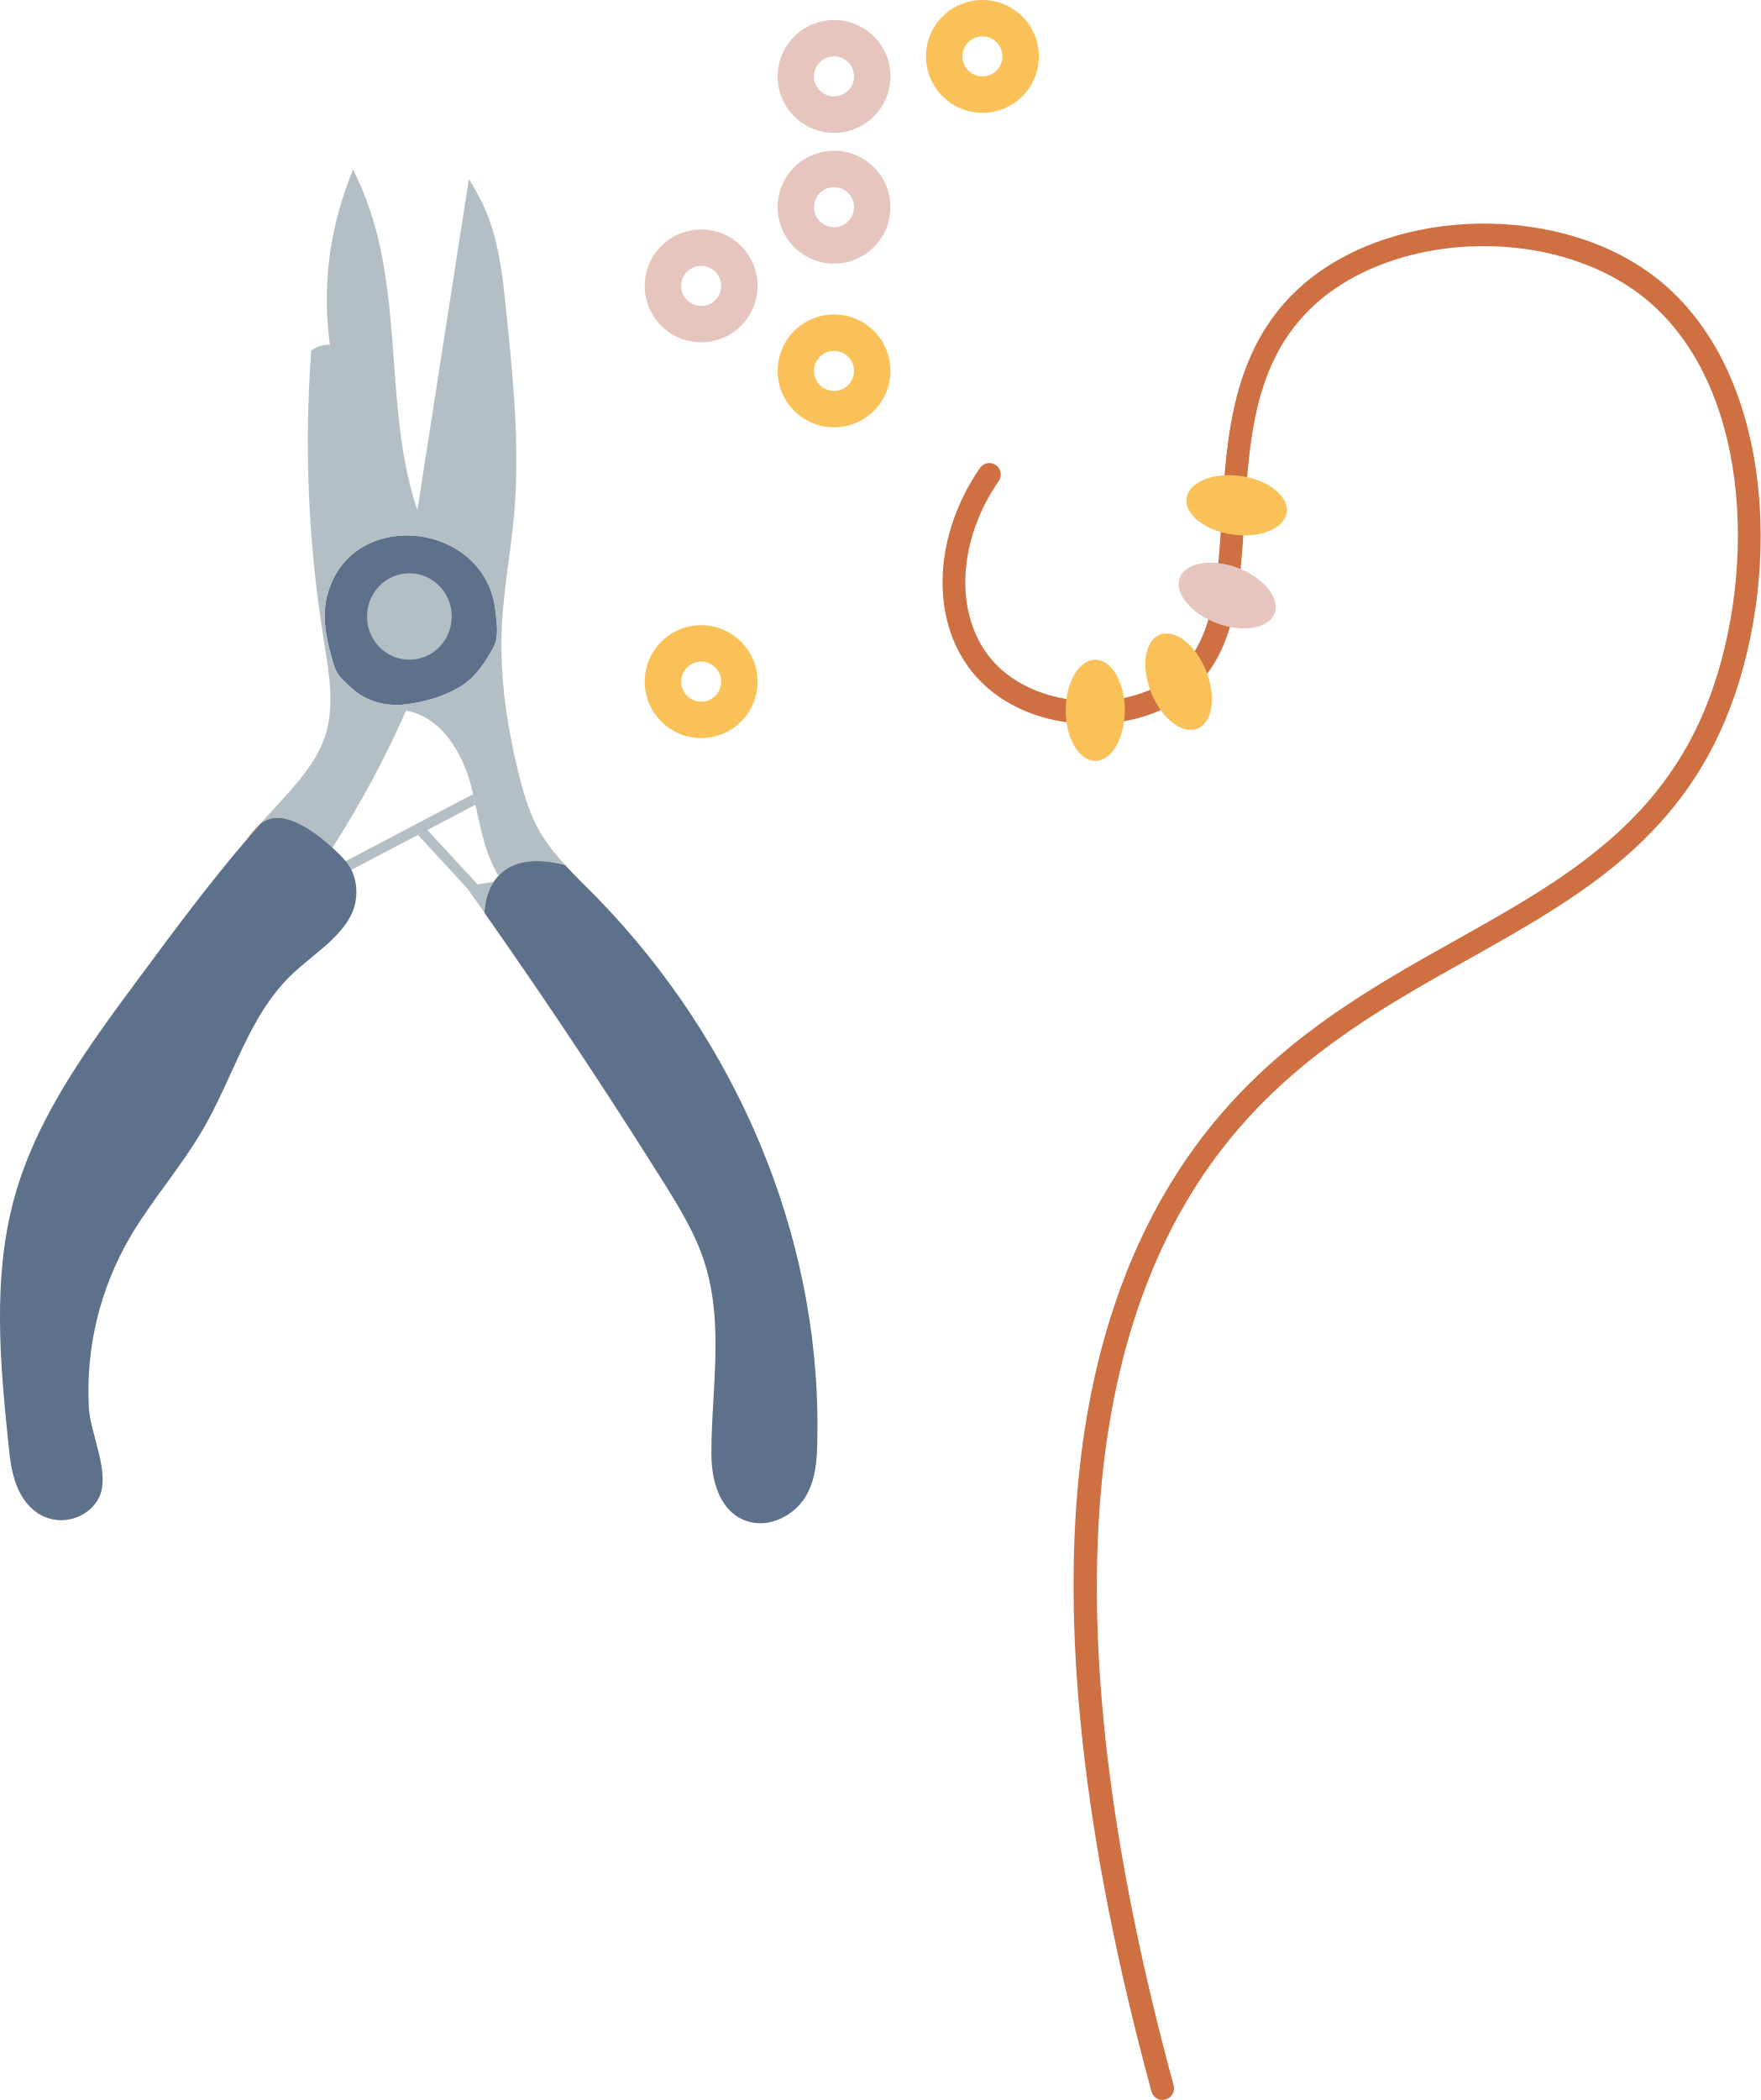
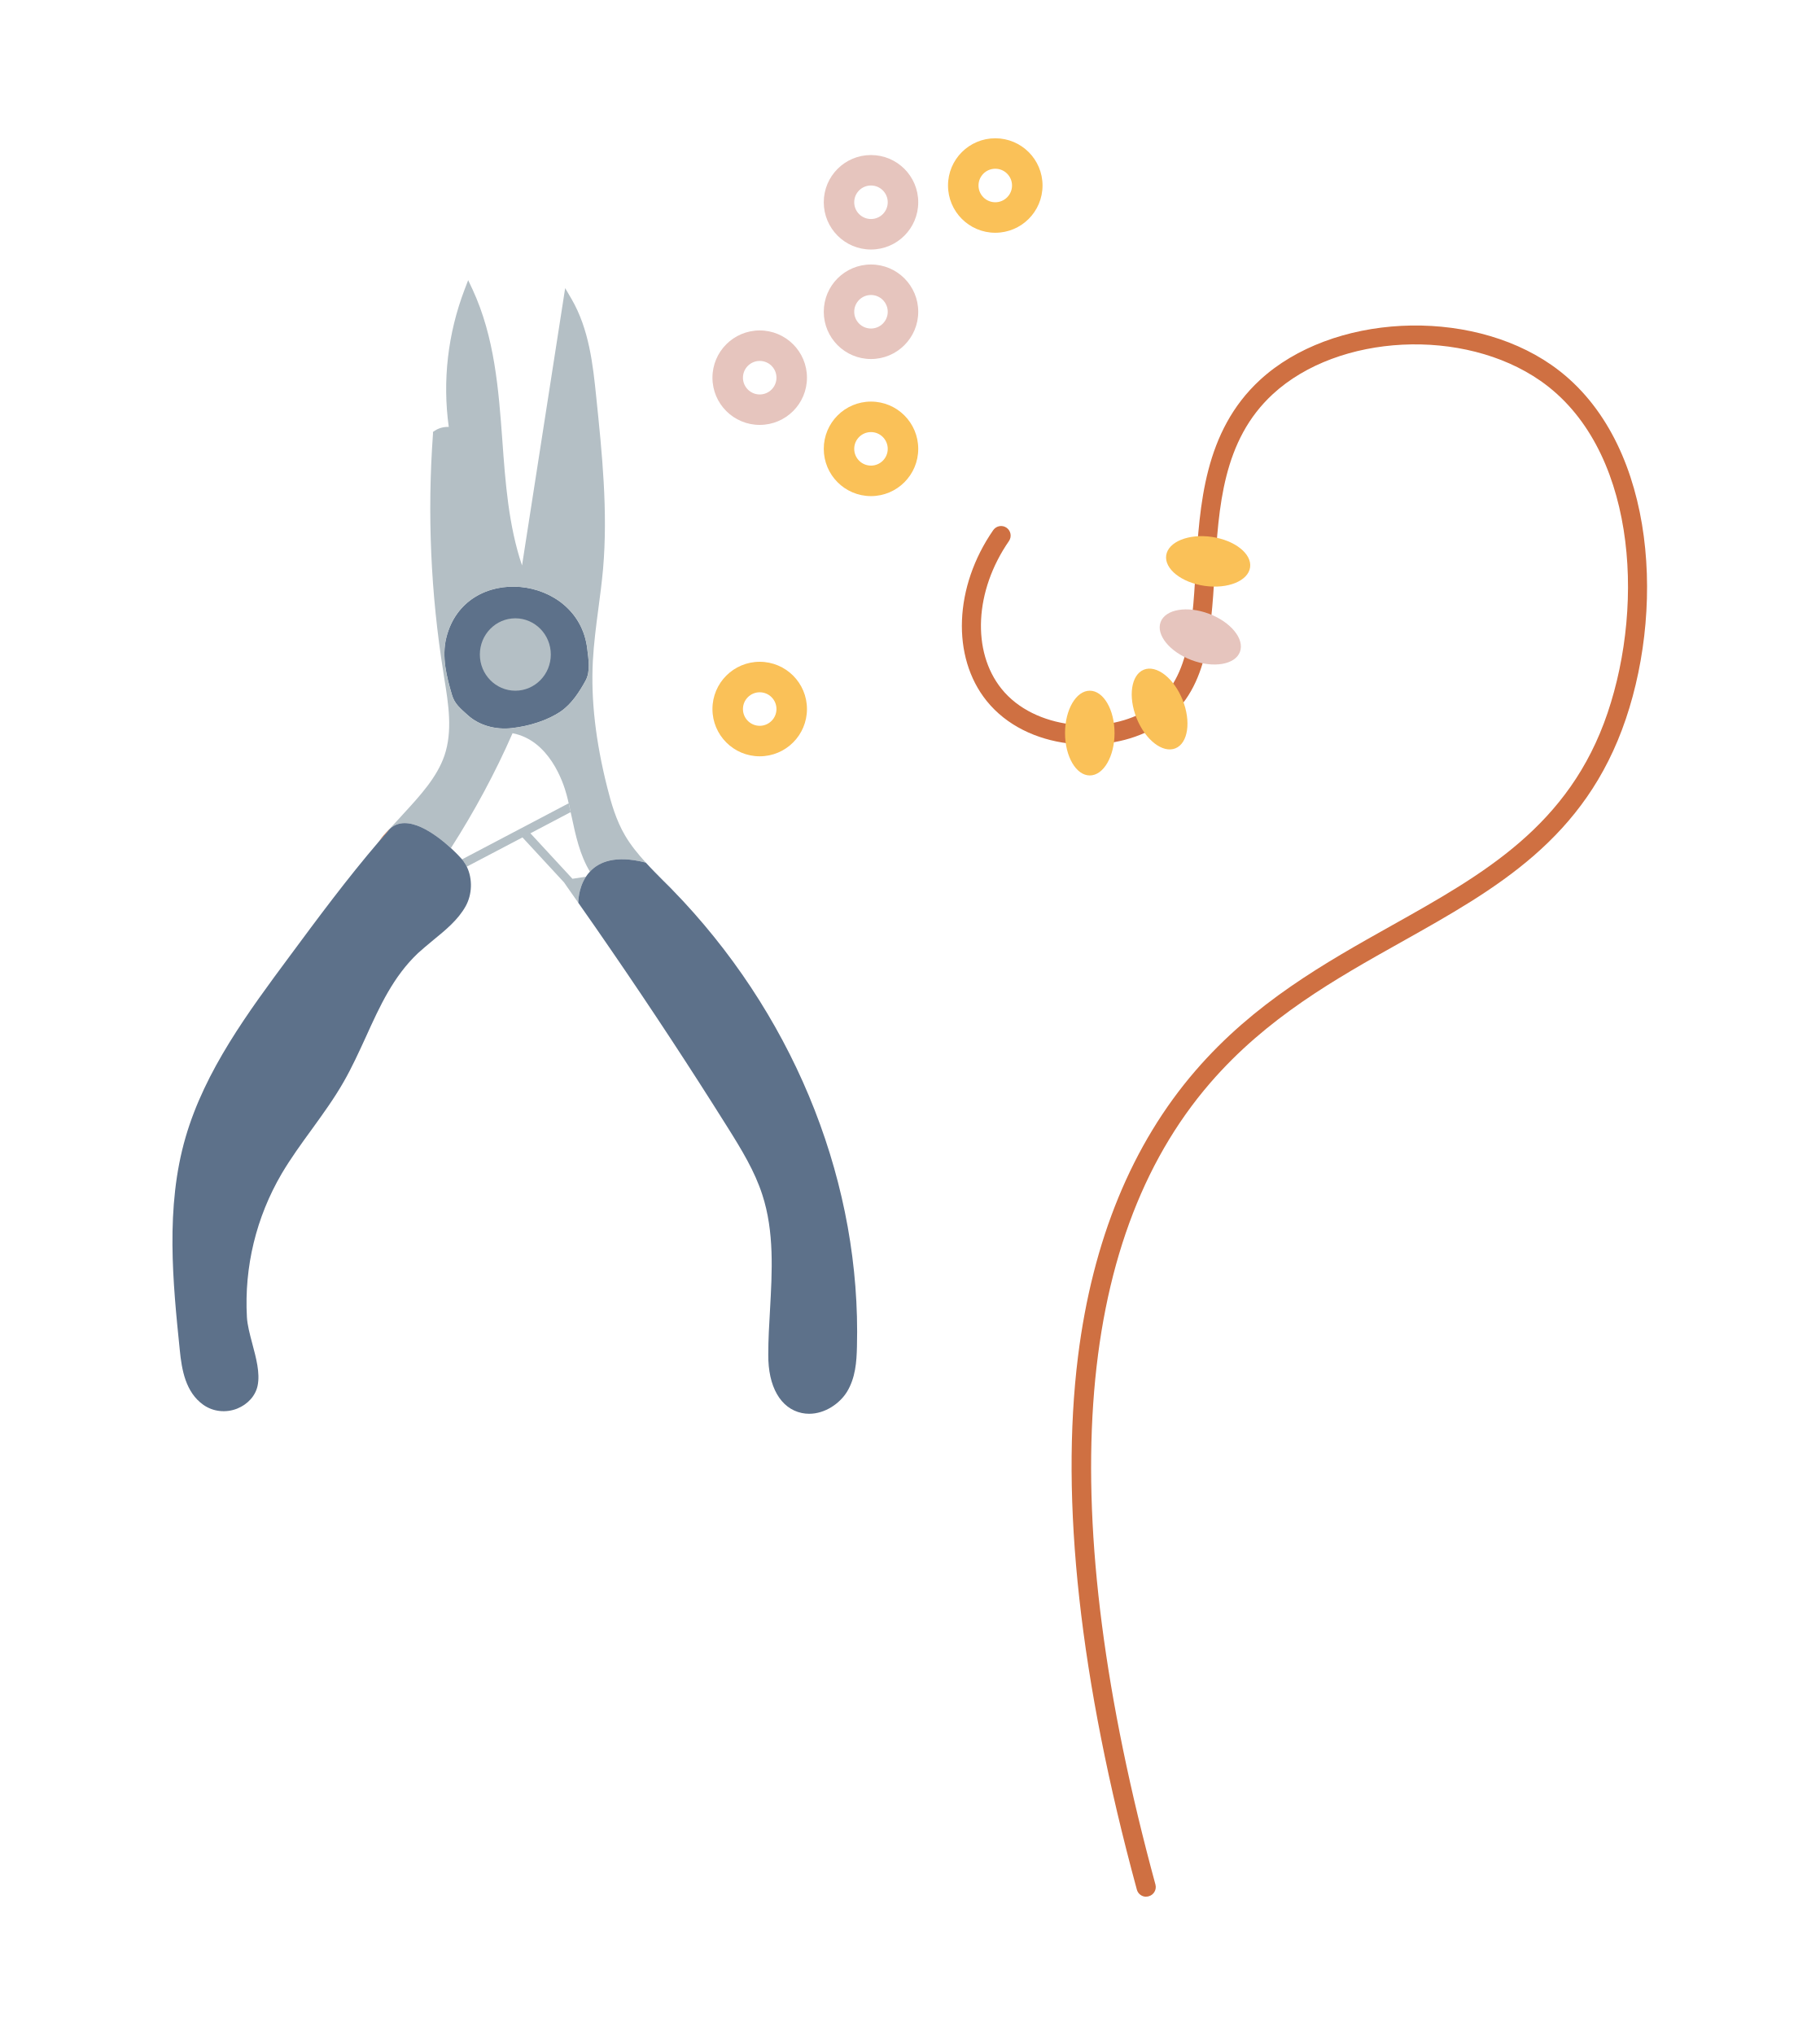
- <svg xmlns="http://www.w3.org/2000/svg" id="Layer_1" width="307.96" height="367.24" viewBox="0 0 307.96 367.24">
+ <svg xmlns="http://www.w3.org/2000/svg" id="Layer_1" width="380" height="425" viewBox="0 0 380 425">
  <defs>
    <style>.cls-1{fill:#fac158;}.cls-2{fill:#e6c5be;}.cls-3{fill:#b4bfc5;}.cls-4{fill:#cf7042;}.cls-5{fill:#5d718a;}</style>
  </defs>
  <g id="smykker">
    <g>
-       <path class="cls-3" d="m86.26,113.3c-1.26,2.27-2.84,4.78-5.13,6.37-2.71,1.87-6.6,3.1-10.25,3.51-3.42.39-6.85-.56-9.24-2.74-1.57-1.44-2.71-2.31-3.27-4.23-1.14-3.87-2.14-7.92-1.19-11.83,3.85-15.87,27.57-13.32,29.44,2.18.26,2.18.73,4.77-.36,6.74Z" />
-       <path class="cls-5" d="m86.26,113.3c-1.26,2.27-2.84,4.78-5.13,6.37-2.71,1.87-6.6,3.1-10.25,3.51-3.42.39-6.85-.56-9.24-2.74-1.57-1.44-2.71-2.31-3.27-4.23-1.14-3.87-2.14-7.92-1.19-11.83,3.85-15.87,27.57-13.32,29.44,2.18.26,2.18.73,4.77-.36,6.74Z" />
-       <ellipse class="cls-3" cx="71.61" cy="107.81" rx="7.41" ry="7.56" />
+       <path class="cls-3" d="m122.28,142.18c-1.26,2.27-2.84,4.78-5.13,6.37-2.71,1.87-6.6,3.1-10.25,3.51-3.42.39-6.85-.56-9.24-2.74-1.57-1.44-2.71-2.31-3.27-4.23-1.14-3.87-2.14-7.92-1.19-11.83,3.85-15.87,27.57-13.32,29.44,2.18.26,2.18.73,4.77-.36,6.74Z" />
+       <path class="cls-5" d="m122.28,142.18c-1.26,2.27-2.84,4.78-5.13,6.37-2.71,1.87-6.6,3.1-10.25,3.51-3.42.39-6.85-.56-9.24-2.74-1.57-1.44-2.71-2.31-3.27-4.23-1.14-3.87-2.14-7.92-1.19-11.83,3.85-15.87,27.57-13.32,29.44,2.18.26,2.18.73,4.77-.36,6.74Z" />
+       <ellipse class="cls-3" cx="107.63" cy="136.69" rx="7.41" ry="7.56" />
      <g>
-         <path class="cls-3" d="m94.5,145.56c-1.82-3.11-2.85-6.62-3.68-9.94-2.44-9.66-3.44-18.32-3.02-26.43.2-3.67.68-7.38,1.16-10.99.36-2.69.72-5.46.97-8.22,1.05-12.05-.21-24.25-1.43-36.04-.68-6.59-1.46-14.07-5.19-20.44l-1.29-2.21-9.01,57.92c-2.83-8.37-3.48-17.37-4.11-26.09-.78-10.61-1.6-21.58-6.23-31.56l-.91-1.93-.76,1.99c-3.49,9.16-4.63,19.04-3.29,28.66-1.03-.04-2.08.23-2.92.79l-.38.26v.43c-1.21,16.6-.47,33.38,2.18,49.84l.16,1.07c.89,5.47,1.81,11.13.04,16.29-1.56,4.51-5.07,8.33-8.48,12.04l-.99,1.09c-.63.69-1.85,1.98-2.47,2.68.09-.08.17-.15.26-.22.11-.12.22-.25.33-.37,3.59-3.25,9.46,1.08,12.72,4.06,4.92-7.69,9.26-15.74,12.87-23.99,7.64,1.47,10.56,10.14,11.28,12.82.16.6.31,1.2.44,1.81.09.31.16.62.21.94.08.31.15.6.2.91.07.32.15.65.22.98.83,3.9,1.69,7.93,3.81,11.45,1.91-2.08,5.36-3.48,11.54-1.92.05.01.1.02.14.04-1.65-1.8-3.18-3.68-4.37-5.72Zm-8.24-32.26c-1.26,2.27-2.84,4.78-5.13,6.37-2.71,1.87-6.6,3.1-10.25,3.51-3.42.39-6.85-.56-9.24-2.74-1.57-1.44-2.71-2.31-3.27-4.23-1.14-3.87-2.14-7.92-1.19-11.83,3.85-15.87,27.57-13.32,29.44,2.18.26,2.18.73,4.77-.36,6.74Z" />
-         <path class="cls-3" d="m84.76,159.64v.02c-.81-1.17-1.63-2.33-2.45-3.49l-.52-.76-8.69-9.4-9.6,5.04-2.03,1.07c-.12-.28-.28-.55-.45-.78-.16-.27-.34-.53-.54-.75l1.6-.84,20.67-10.87c.09.31.16.62.21.94.08.31.15.6.2.91l-8.4,4.42,8.78,9.5,2.82-.44c-1.65,2.52-1.6,5.43-1.6,5.43Z" />
+         <path class="cls-3" d="m130.52,174.44c-1.82-3.11-2.85-6.62-3.68-9.94-2.44-9.66-3.44-18.32-3.02-26.43.2-3.67.68-7.38,1.16-10.99.36-2.69.72-5.46.97-8.22,1.05-12.05-.21-24.25-1.43-36.04-.68-6.59-1.46-14.07-5.19-20.44l-1.29-2.21-9.01,57.92c-2.83-8.37-3.48-17.37-4.11-26.09-.78-10.61-1.6-21.58-6.23-31.56l-.91-1.93-.76,1.99c-3.49,9.16-4.63,19.04-3.29,28.66-1.03-.04-2.08.23-2.92.79l-.38.26v.43c-1.21,16.6-.47,33.38,2.18,49.84l.16,1.07c.89,5.47,1.81,11.13.04,16.29-1.56,4.51-5.07,8.33-8.48,12.04l-.99,1.09c-.63.69-1.85,1.98-2.47,2.68.09-.08.17-.15.26-.22.11-.12.22-.25.33-.37,3.59-3.25,9.46,1.08,12.72,4.06,4.92-7.69,9.26-15.74,12.87-23.99,7.64,1.47,10.56,10.14,11.28,12.82.16.6.31,1.2.44,1.81.09.31.16.62.21.94.08.31.15.6.2.91.07.32.15.65.22.98.83,3.9,1.69,7.93,3.81,11.45,1.91-2.08,5.36-3.48,11.54-1.92.05.01.1.02.14.04-1.65-1.8-3.18-3.68-4.37-5.72Zm-8.24-32.26c-1.26,2.27-2.84,4.78-5.13,6.37-2.71,1.87-6.6,3.1-10.25,3.51-3.42.39-6.85-.56-9.24-2.74-1.57-1.44-2.71-2.31-3.27-4.23-1.14-3.87-2.14-7.92-1.19-11.83,3.85-15.87,27.57-13.32,29.44,2.18.26,2.18.73,4.77-.36,6.74Z" />
+         <path class="cls-3" d="m120.78,188.52v.02c-.81-1.17-1.63-2.33-2.45-3.49l-.52-.76-8.69-9.4-9.6,5.04-2.03,1.07c-.12-.28-.28-.55-.45-.78-.16-.27-.34-.53-.54-.75l1.6-.84,20.67-10.87c.09.31.16.62.21.94.08.31.15.6.2.91l-8.4,4.42,8.78,9.5,2.82-.44c-1.65,2.52-1.6,5.43-1.6,5.43Z" />
      </g>
    </g>
-     <path class="cls-4" d="m203.35,367.24c-.88,0-1.69-.59-1.93-1.48-11.91-43.79-16.04-81.25-12.29-111.34,3.03-24.27,11.28-44.35,24.53-59.69,12.29-14.23,26.94-22.45,41.11-30.39,19.02-10.66,36.98-20.74,44.96-44.31,7.92-23.4,5.69-55.67-14.03-69.39-16.04-11.16-42.16-9.86-55.87,2.78-10.48,9.66-11.33,23.56-12.14,37-.82,13.54-1.6,26.34-12.59,32.71-9.86,5.72-26.68,4.8-35.07-5.65-7.36-9.17-6.79-23.82,1.39-35.64.63-.91,1.87-1.14,2.78-.51.91.63,1.13,1.87.51,2.78-7.18,10.37-7.82,23.06-1.56,30.86,6.92,8.62,21.52,9.59,29.95,4.69,9.13-5.3,9.82-16.51,10.61-29.49.83-13.57,1.76-28.95,13.43-39.7,14.98-13.81,43.42-15.27,60.87-3.13,21.32,14.83,23.92,49.17,15.53,73.95-8.47,25.03-27.09,35.47-46.79,46.52-13.86,7.77-28.2,15.81-40.04,29.51-28.72,33.25-32.56,89.56-11.41,167.37.29,1.07-.34,2.17-1.41,2.46-.18.05-.35.07-.53.07Z" />
-     <ellipse class="cls-1" cx="191.59" cy="124.22" rx="5.17" ry="8.85" />
-     <ellipse class="cls-1" cx="206.17" cy="119.21" rx="5.17" ry="8.85" transform="translate(-29.57 85.38) rotate(-21.87)" />
-     <ellipse class="cls-2" cx="214.66" cy="104.13" rx="5.17" ry="8.85" transform="translate(41.53 268.29) rotate(-69.35)" />
-     <ellipse class="cls-1" cx="216.33" cy="88.37" rx="5.17" ry="8.85" transform="translate(98.17 289.98) rotate(-81.85)" />
-     <path class="cls-2" d="m145.89,3.5c-5.45,0-9.86,4.41-9.86,9.86s4.41,9.87,9.86,9.87,9.87-4.42,9.87-9.87-4.41-9.86-9.87-9.86Zm0,13.36c-1.93,0-3.5-1.56-3.5-3.5s1.57-3.5,3.5-3.5,3.5,1.57,3.5,3.5-1.56,3.5-3.5,3.5Z" />
-     <path class="cls-1" d="m171.85,0c-5.45,0-9.87,4.41-9.87,9.86s4.42,9.87,9.87,9.87,9.87-4.42,9.87-9.87S177.3,0,171.85,0Zm0,13.36c-1.93,0-3.5-1.56-3.5-3.5s1.57-3.5,3.5-3.5,3.5,1.57,3.5,3.5-1.57,3.5-3.5,3.5Z" />
-     <path class="cls-2" d="m145.89,26.36c-5.45,0-9.86,4.42-9.86,9.87s4.41,9.87,9.86,9.87,9.87-4.42,9.87-9.87-4.41-9.87-9.87-9.87Zm0,13.37c-1.93,0-3.5-1.56-3.5-3.5s1.57-3.5,3.5-3.5,3.5,1.57,3.5,3.5-1.56,3.5-3.5,3.5Z" />
-     <path class="cls-2" d="m122.65,40.13c-5.45,0-9.87,4.42-9.87,9.87s4.42,9.86,9.87,9.86,9.87-4.41,9.87-9.86-4.42-9.87-9.87-9.87Zm0,13.37c-1.93,0-3.5-1.57-3.5-3.5s1.57-3.5,3.5-3.5,3.5,1.56,3.5,3.5-1.57,3.5-3.5,3.5Z" />
-     <path class="cls-1" d="m145.89,54.99c-5.45,0-9.86,4.42-9.86,9.87s4.41,9.87,9.86,9.87,9.87-4.42,9.87-9.87-4.41-9.87-9.87-9.87Zm0,13.37c-1.93,0-3.5-1.56-3.5-3.5s1.57-3.5,3.5-3.5,3.5,1.57,3.5,3.5-1.56,3.5-3.5,3.5Z" />
-     <path class="cls-1" d="m122.65,109.33c-5.45,0-9.87,4.42-9.87,9.87s4.42,9.87,9.87,9.87,9.87-4.42,9.87-9.87-4.42-9.87-9.87-9.87Zm0,13.37c-1.93,0-3.5-1.57-3.5-3.5s1.57-3.5,3.5-3.5,3.5,1.57,3.5,3.5-1.57,3.5-3.5,3.5Z" />
+     <path class="cls-4" d="m239.37,396.12c-.88,0-1.69-.59-1.93-1.48-11.91-43.79-16.04-81.25-12.29-111.34,3.03-24.27,11.28-44.35,24.53-59.69,12.29-14.23,26.94-22.45,41.11-30.39,19.02-10.66,36.98-20.74,44.96-44.31,7.92-23.4,5.69-55.67-14.03-69.39-16.04-11.16-42.16-9.86-55.87,2.78-10.48,9.66-11.33,23.56-12.14,37-.82,13.54-1.6,26.34-12.59,32.71-9.86,5.72-26.68,4.8-35.07-5.65-7.36-9.17-6.79-23.82,1.39-35.64.63-.91,1.87-1.14,2.78-.51.91.63,1.13,1.87.51,2.78-7.18,10.37-7.82,23.06-1.56,30.86,6.92,8.62,21.52,9.59,29.95,4.69,9.13-5.3,9.82-16.51,10.61-29.49.83-13.57,1.76-28.95,13.43-39.7,14.98-13.81,43.42-15.27,60.87-3.13,21.32,14.83,23.92,49.17,15.53,73.95-8.47,25.03-27.09,35.47-46.79,46.52-13.86,7.77-28.2,15.81-40.04,29.51-28.72,33.25-32.56,89.56-11.41,167.37.29,1.07-.34,2.17-1.41,2.46-.18.05-.35.07-.53.07Z" />
+     <ellipse class="cls-1" cx="227.61" cy="153.1" rx="5.17" ry="8.85" />
+     <ellipse class="cls-1" cx="242.19" cy="148.08" rx="5.17" ry="8.85" transform="translate(-37.73 100.87) rotate(-21.87)" />
+     <ellipse class="cls-2" cx="250.68" cy="133.01" rx="5.17" ry="8.85" transform="translate(37.82 320.69) rotate(-69.35)" />
+     <ellipse class="cls-1" cx="252.35" cy="117.25" rx="5.17" ry="8.85" transform="translate(100.49 350.42) rotate(-81.85)" />
+     <path class="cls-2" d="m181.91,32.38c-5.45,0-9.86,4.41-9.86,9.86s4.41,9.87,9.86,9.87,9.87-4.42,9.87-9.87-4.41-9.86-9.87-9.86Zm0,13.36c-1.93,0-3.5-1.56-3.5-3.5s1.57-3.5,3.5-3.5,3.5,1.57,3.5,3.5-1.56,3.5-3.5,3.5Z" />
+     <path class="cls-1" d="m207.87,28.88c-5.45,0-9.87,4.41-9.87,9.86s4.42,9.87,9.87,9.87,9.87-4.42,9.87-9.87-4.42-9.86-9.87-9.86Zm0,13.36c-1.93,0-3.5-1.56-3.5-3.5s1.57-3.5,3.5-3.5,3.5,1.57,3.5,3.5-1.57,3.5-3.5,3.5Z" />
+     <path class="cls-2" d="m181.91,55.24c-5.45,0-9.86,4.42-9.86,9.87s4.41,9.87,9.86,9.87,9.87-4.42,9.87-9.87-4.41-9.87-9.87-9.87Zm0,13.37c-1.93,0-3.5-1.56-3.5-3.5s1.57-3.5,3.5-3.5,3.5,1.57,3.5,3.5-1.56,3.5-3.5,3.5Z" />
+     <path class="cls-2" d="m158.67,69.01c-5.45,0-9.87,4.42-9.87,9.87s4.42,9.86,9.87,9.86,9.87-4.41,9.87-9.86-4.42-9.87-9.87-9.87Zm0,13.37c-1.93,0-3.5-1.57-3.5-3.5s1.57-3.5,3.5-3.5,3.5,1.56,3.5,3.5-1.57,3.5-3.5,3.5Z" />
+     <path class="cls-1" d="m181.91,83.87c-5.45,0-9.86,4.42-9.86,9.87s4.41,9.87,9.86,9.87,9.87-4.42,9.87-9.87-4.41-9.87-9.87-9.87Zm0,13.37c-1.93,0-3.5-1.56-3.5-3.5s1.57-3.5,3.5-3.5,3.5,1.57,3.5,3.5-1.56,3.5-3.5,3.5Z" />
+     <path class="cls-1" d="m158.67,138.21c-5.45,0-9.87,4.42-9.87,9.87s4.42,9.87,9.87,9.87,9.87-4.42,9.87-9.87-4.42-9.87-9.87-9.87Zm0,13.37c-1.93,0-3.5-1.57-3.5-3.5s1.57-3.5,3.5-3.5,3.5,1.57,3.5,3.5-1.57,3.5-3.5,3.5Z" />
  </g>
-   <path class="cls-5" d="m61.24,160.37c-1.59,2.86-4.22,5-6.74,7.06-.59.48-1.19.98-1.77,1.48-.5.42-.98.84-1.45,1.27-5.14,4.87-7.95,11.01-10.9,17.53-1.43,3.11-2.89,6.33-4.63,9.36-1.96,3.44-4.35,6.73-6.64,9.9-2.18,2.99-4.4,6.06-6.29,9.25-5.34,9.12-7.85,19.48-7.27,29.98.09,1.63.59,3.51,1.12,5.52.81,3.02,1.65,6.16,1.12,8.76-.43,2.12-2.03,3.91-4.27,4.82-2.37.94-5.02.65-7.06-.78-1.87-1.32-2.99-3.15-3.71-5.16-.71-2.01-1.02-4.22-1.22-6.28-1.43-13.98-3.06-29.82,1.22-44.48,4.07-13.96,13.03-26.05,21.72-37.77,5.92-8,12.01-16.22,18.69-24.02.64-.76,1.3-1.51,1.95-2.26.11-.12.22-.25.33-.37,3.59-3.25,9.46,1.08,12.72,4.06,1.26,1.16,2.12,2.11,2.32,2.35.2.22.38.48.54.75.17.23.33.5.45.78,0,.01.02.01.02.03,1.22,2.54,1.11,5.76-.25,8.22Z" />
-   <path class="cls-4" d="m45.44,144.18c-.77.87-1.53,1.74-2.28,2.63.55-.82,1.27-1.68,2.19-2.55.03-.03.06-.05.09-.08Z" />
-   <path class="cls-5" d="m142.96,252.37c-.07,3.17-.31,6.5-2.08,9.42-1.51,2.44-4.57,4.59-7.9,4.59-.5,0-1.03-.05-1.55-.16-4.42-.94-7.05-5.5-6.99-12.22,0-3.08.18-6.23.36-9.29.45-8.03.92-16.36-1.61-24.09-1.58-4.87-4.2-9.23-7.48-14.43-7.66-12.2-15.66-24.38-23.91-36.39-2.32-3.39-4.67-6.78-7.04-10.14v-.02s-.05-2.91,1.6-5.43c.23-.36.51-.72.83-1.05,1.91-2.08,5.36-3.48,11.54-1.92.05.01.1.02.14.04,1.15,1.27,2.37,2.49,3.57,3.7l1.56,1.55c.91.93,1.81,1.88,2.7,2.83,23.94,25.8,37.13,59.48,36.26,93.01Z" />
+   <path class="cls-5" d="m97.26,189.25c-1.59,2.86-4.22,5-6.74,7.06-.59.48-1.19.98-1.77,1.48-.5.42-.98.84-1.45,1.27-5.14,4.87-7.95,11.01-10.9,17.53-1.43,3.11-2.89,6.33-4.63,9.36-1.96,3.44-4.35,6.73-6.64,9.9-2.18,2.99-4.4,6.06-6.29,9.25-5.34,9.12-7.85,19.48-7.27,29.98.09,1.63.59,3.51,1.12,5.52.81,3.02,1.65,6.16,1.12,8.76-.43,2.12-2.03,3.91-4.27,4.82-2.37.94-5.02.65-7.06-.78-1.87-1.32-2.99-3.15-3.71-5.16-.71-2.01-1.02-4.22-1.22-6.28-1.43-13.98-3.06-29.82,1.22-44.48,4.07-13.96,13.03-26.05,21.72-37.77,5.92-8,12.01-16.22,18.69-24.02.64-.76,1.3-1.51,1.95-2.26.11-.12.22-.25.33-.37,3.59-3.25,9.46,1.08,12.72,4.06,1.26,1.16,2.12,2.11,2.32,2.35.2.22.38.48.54.75.17.23.33.5.45.78,0,.01.02.01.02.03,1.22,2.54,1.11,5.76-.25,8.22Z" />
+   <path class="cls-4" d="m81.46,173.06c-.77.87-1.53,1.74-2.28,2.63.55-.82,1.27-1.68,2.19-2.55.03-.03.06-.05.09-.08Z" />
+   <path class="cls-5" d="m178.98,281.25c-.07,3.17-.31,6.5-2.08,9.42-1.51,2.44-4.57,4.59-7.9,4.59-.5,0-1.03-.05-1.55-.16-4.42-.94-7.05-5.5-6.99-12.22,0-3.08.18-6.23.36-9.29.45-8.03.92-16.36-1.61-24.09-1.58-4.87-4.2-9.23-7.48-14.43-7.66-12.2-15.66-24.38-23.91-36.39-2.32-3.39-4.67-6.78-7.04-10.14v-.02s-.05-2.91,1.6-5.43c.23-.36.51-.72.83-1.05,1.91-2.08,5.36-3.48,11.54-1.92.05.01.1.02.14.04,1.15,1.27,2.37,2.49,3.57,3.7l1.56,1.55c.91.93,1.81,1.88,2.7,2.83,23.94,25.8,37.13,59.48,36.26,93.01Z" />
</svg>
